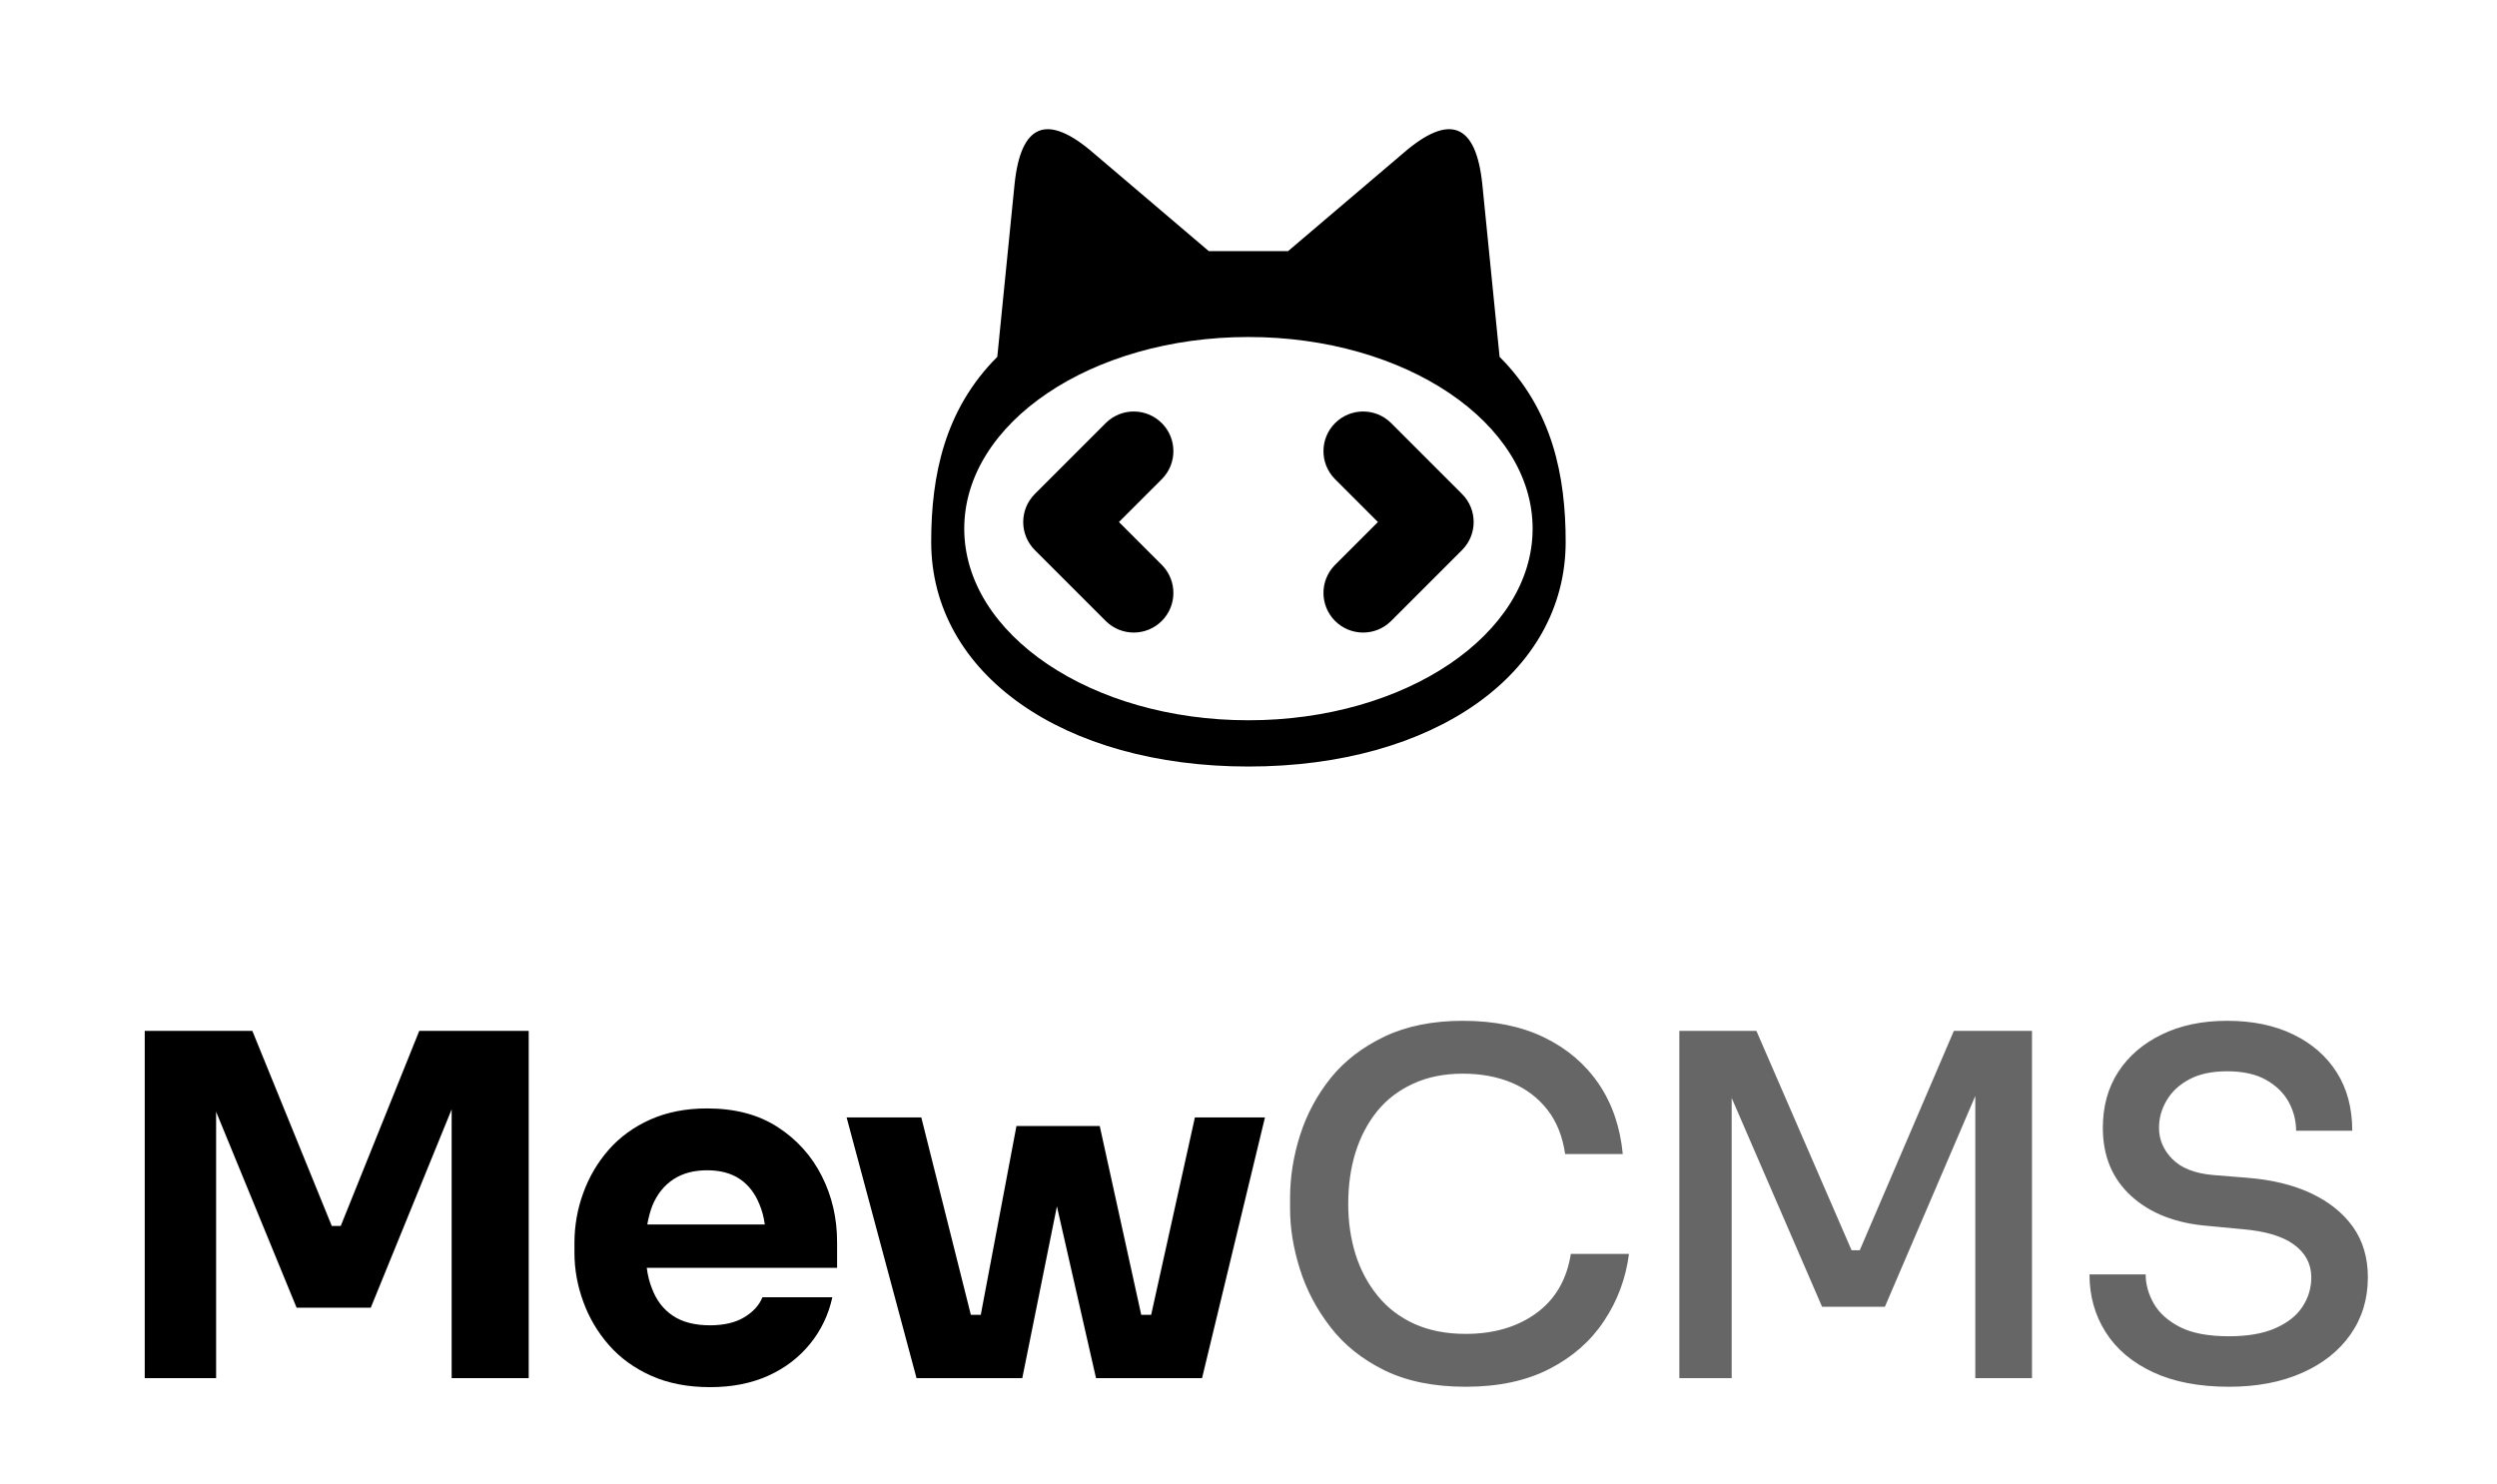
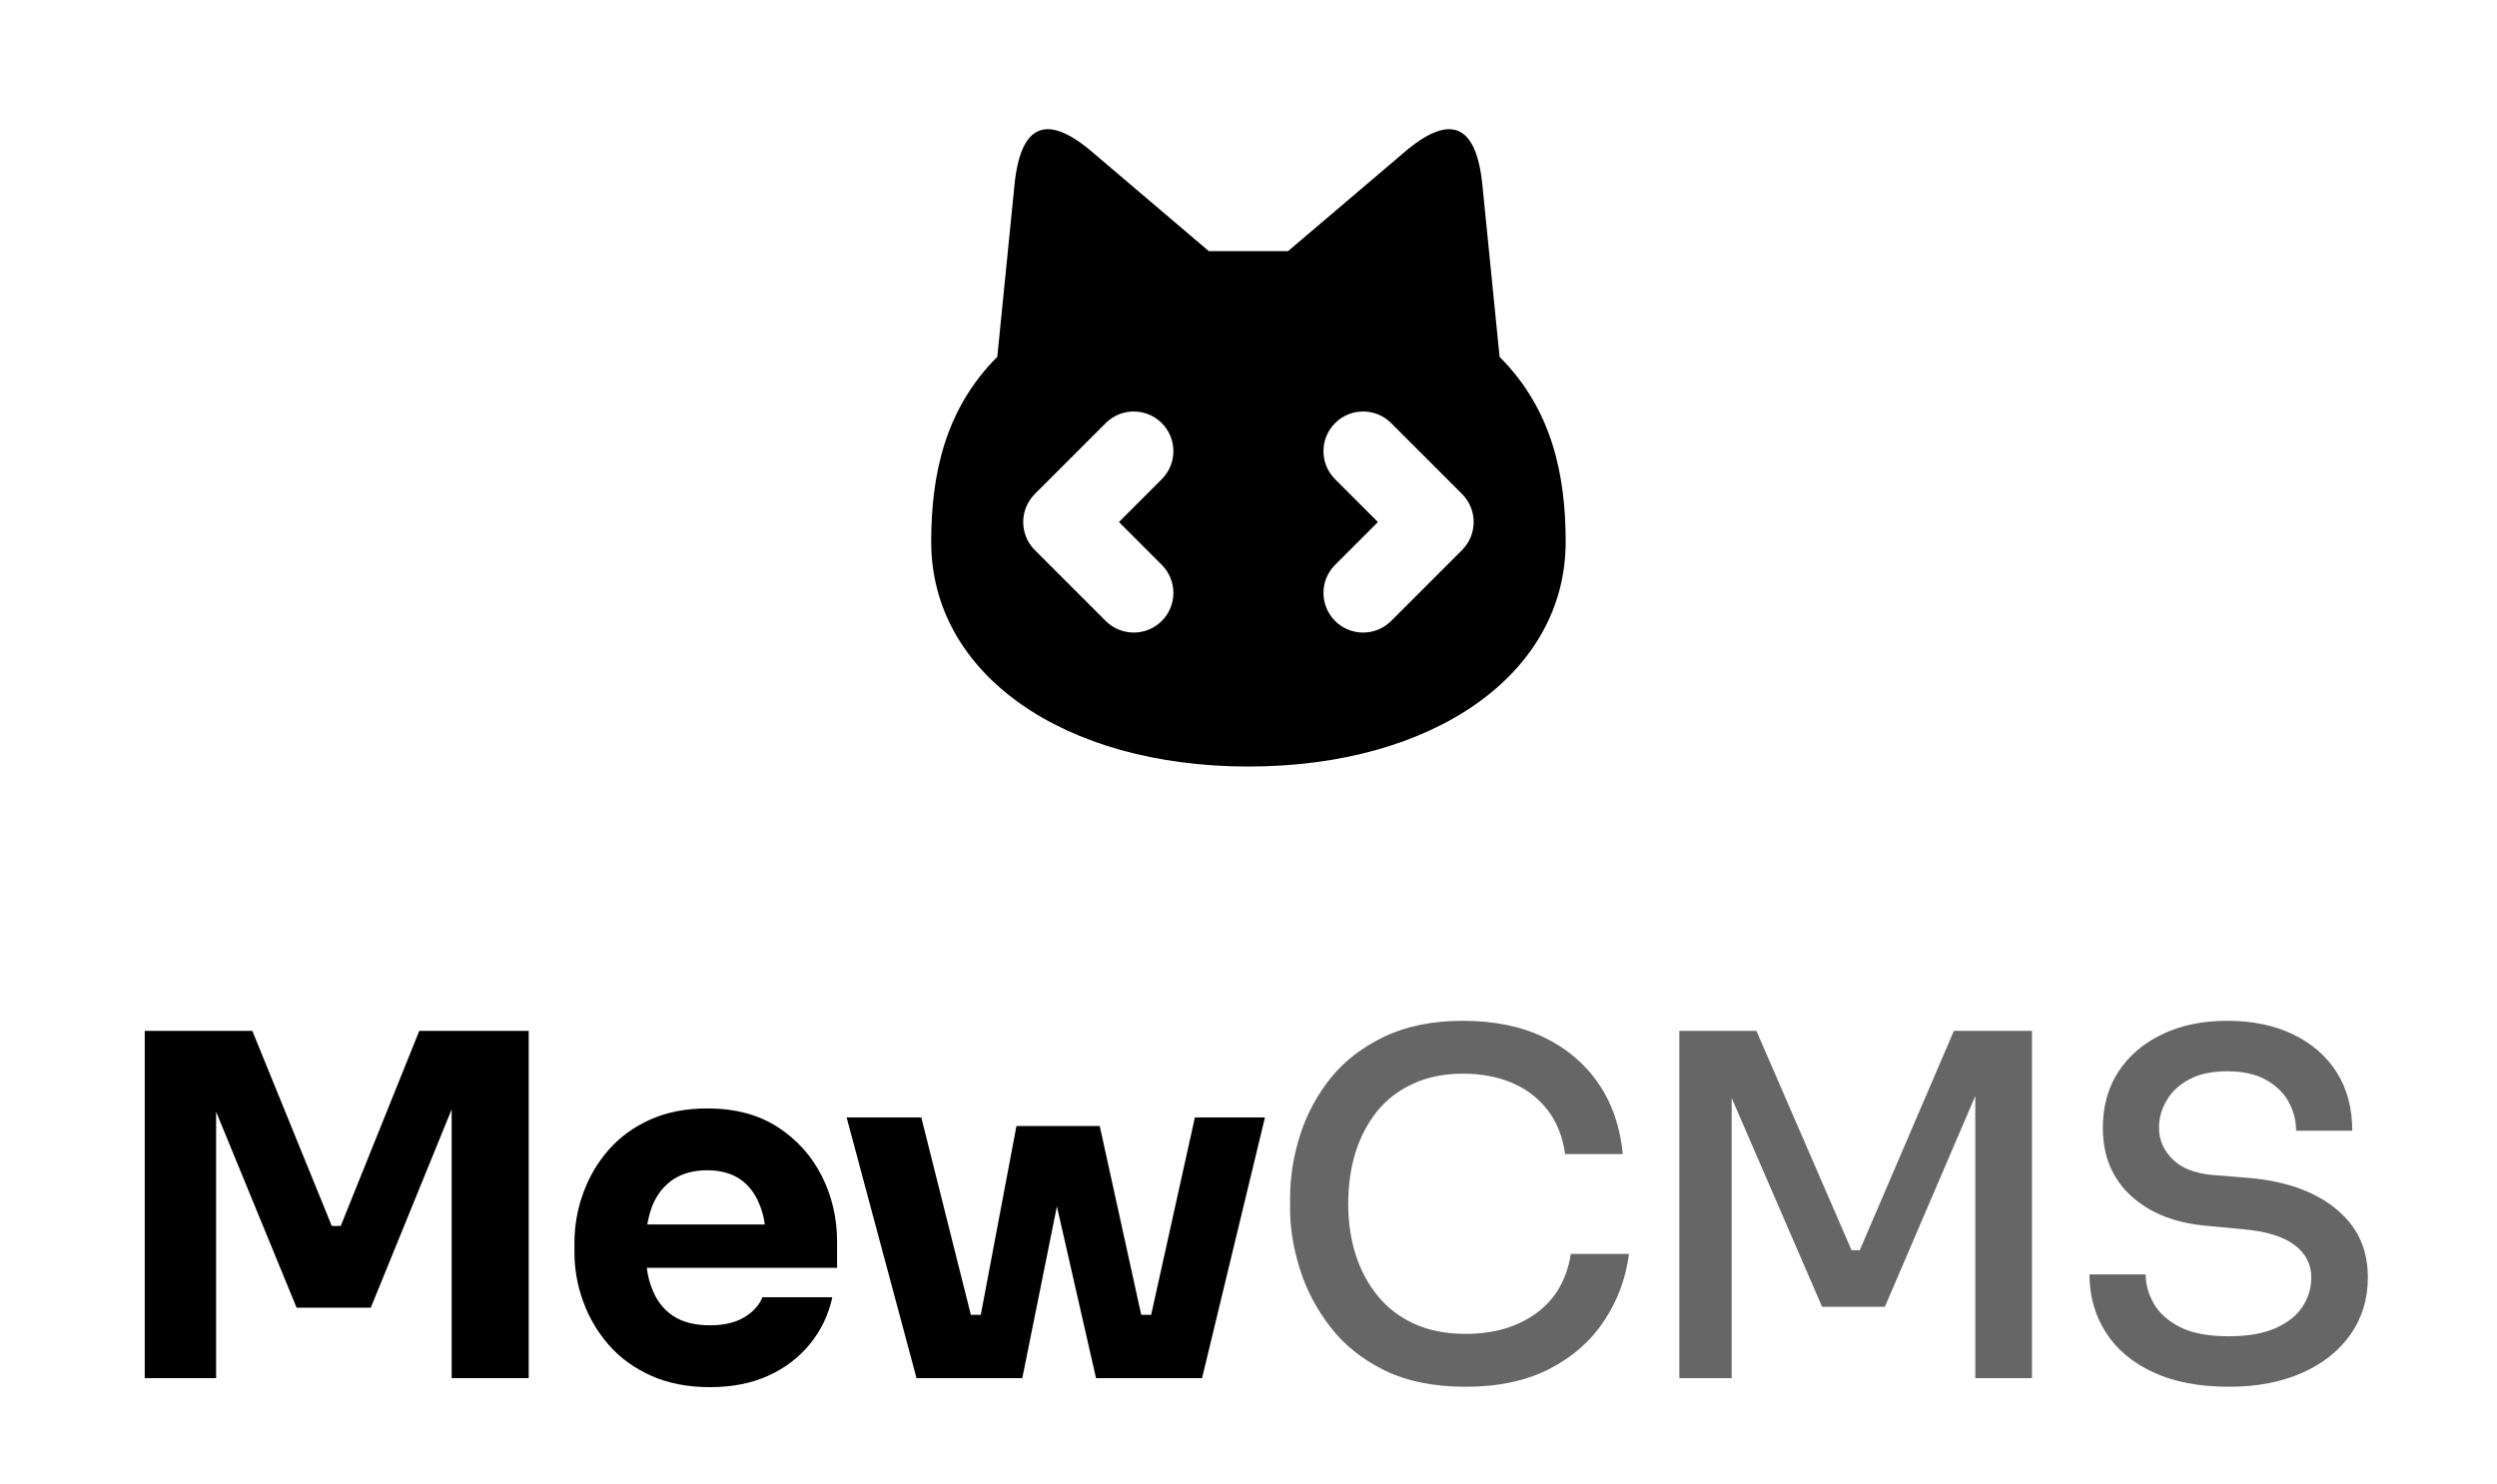
<svg xmlns="http://www.w3.org/2000/svg" width="188.91" height="112.28" viewBox="0 0 188.91 112.28" role="img">
-   <path fill="currentColor" fill-rule="evenodd" transform="translate(62.45 0)" d="M13 27L14.3 14Q15 7 20.3 11.6L29 19H35L43.7 11.6Q49 7 49.7 14L51 27C55 31 56 36 56 41C56 51 46 58 32 58C18 58 8 51 8 41C8 36 9 31 13 27ZM10.5 40A21.5 14.5 0 0 1 53.5 40A21.5 14.5 0 0 1 10.5 40ZM25.481 36.221L22.203 39.5L25.481 42.779A3 3 0 0 1 21.239 47.021L15.839 41.621A3 3 0 0 1 15.839 37.379L21.239 31.979A3 3 0 0 1 25.481 36.221ZM38.519 36.221L41.797 39.5L38.519 42.779A3 3 0 0 0 42.761 47.021L48.161 41.621A3 3 0 0 0 48.161 37.379L42.761 31.979A3 3 0 0 0 38.519 36.221Z" />
+   <path fill="currentColor" fill-rule="evenodd" transform="translate(62.45 0)" d="M13 27L14.3 14Q15 7 20.3 11.6L29 19H35L43.7 11.6Q49 7 49.7 14L51 27C55 31 56 36 56 41C56 51 46 58 32 58C18 58 8 51 8 41C8 36 9 31 13 27ZM25.481 36.221L22.203 39.5L25.481 42.779A3 3 0 0 1 21.239 47.021L15.839 41.621A3 3 0 0 1 15.839 37.379L21.239 31.979A3 3 0 0 1 25.481 36.221ZM38.519 36.221L41.797 39.5L38.519 42.779A3 3 0 0 0 42.761 47.021L48.161 41.621A3 3 0 0 0 48.161 37.379L42.761 31.979A3 3 0 0 0 38.519 36.221Z" />
  <path fill="currentColor" d="M10.95 104.28V78H19.09L25.1 92.76H25.78L31.72 78H40V104.28H34.17V83.94L28.05 98.95H22.44L16.35 84.12V104.28ZM53.72 104.96Q51.2 104.96 49.27 104.1Q47.35 103.24 46.07 101.78Q44.79 100.32 44.13 98.5Q43.46 96.68 43.46 94.78V94.06Q43.46 92.08 44.13 90.26Q44.79 88.44 46.05 87Q47.31 85.56 49.2 84.71Q51.09 83.87 53.5 83.87Q56.67 83.87 58.85 85.29Q61.03 86.71 62.18 89Q63.33 91.28 63.33 93.98V95.93H48.93Q49.04 96.79 49.33 97.51Q49.83 98.84 50.91 99.56Q51.99 100.28 53.72 100.28Q55.3 100.28 56.31 99.67Q57.32 99.06 57.68 98.16H62.97Q62.54 100.14 61.28 101.69Q60.02 103.24 58.11 104.1Q56.2 104.96 53.72 104.96ZM48.97 92.65H57.86Q57.75 91.82 57.46 91.14Q56.96 89.88 55.97 89.21Q54.98 88.55 53.5 88.55Q51.99 88.55 50.95 89.23Q49.9 89.92 49.36 91.21Q49.11 91.86 48.97 92.65ZM69.34 104.28 64.05 84.55H69.7L73.45 99.49H74.2L76.9 85.2H83.2L86.34 99.49H87.09L90.4 84.55H95.7L90.94 104.28H82.92L79.96 91.28L77.34 104.28Z" />
  <path fill="currentColor" fill-opacity="0.6" d="M110.89 104.93Q107.29 104.93 104.75 103.69Q102.21 102.44 100.65 100.41Q99.08 98.38 98.34 96.02Q97.6 93.66 97.6 91.46V90.67Q97.6 88.26 98.36 85.88Q99.12 83.51 100.68 81.56Q102.25 79.62 104.75 78.43Q107.25 77.24 110.67 77.24Q114.24 77.24 116.83 78.5Q119.42 79.76 120.95 82.01Q122.48 84.26 122.77 87.32H118.41Q118.12 85.31 117.06 83.96Q116 82.61 114.36 81.92Q112.72 81.24 110.67 81.24Q108.55 81.24 106.91 82Q105.27 82.75 104.19 84.08Q103.11 85.42 102.55 87.2Q102 88.98 102 91.1Q102 93.12 102.55 94.9Q103.11 96.68 104.23 98.05Q105.34 99.42 107.02 100.18Q108.69 100.93 110.89 100.93Q114.06 100.93 116.22 99.37Q118.38 97.8 118.84 94.88H123.24Q122.88 97.66 121.36 99.94Q119.85 102.23 117.22 103.58Q114.6 104.93 110.89 104.93ZM127.05 104.28V78H132.88L140.08 94.6H140.7L147.82 78H153.73V104.28H149.44V82.93L142.6 98.88H137.85L131.01 83.08V104.28ZM168.63 104.93Q165.25 104.93 162.89 103.83Q160.53 102.73 159.31 100.81Q158.08 98.88 158.08 96.43H162.33Q162.33 97.55 162.94 98.63Q163.56 99.71 164.92 100.41Q166.29 101.11 168.63 101.11Q170.76 101.11 172.14 100.5Q173.53 99.89 174.19 98.88Q174.86 97.87 174.86 96.65Q174.86 95.14 173.56 94.18Q172.27 93.23 169.68 93.01L167.05 92.76Q163.41 92.47 161.25 90.51Q159.09 88.55 159.09 85.34Q159.09 82.9 160.26 81.1Q161.43 79.3 163.56 78.27Q165.68 77.24 168.49 77.24Q171.37 77.24 173.49 78.27Q175.62 79.3 176.79 81.15Q177.96 83 177.96 85.56H173.71Q173.71 84.41 173.15 83.38Q172.59 82.36 171.44 81.71Q170.29 81.06 168.49 81.06Q166.76 81.06 165.63 81.67Q164.49 82.28 163.92 83.26Q163.34 84.23 163.34 85.34Q163.34 86.68 164.35 87.7Q165.36 88.73 167.44 88.91L170.04 89.12Q172.81 89.34 174.84 90.29Q176.88 91.25 178.01 92.83Q179.14 94.42 179.14 96.65Q179.14 99.1 177.83 100.97Q176.52 102.84 174.16 103.88Q171.8 104.93 168.63 104.93Z" />
</svg>
